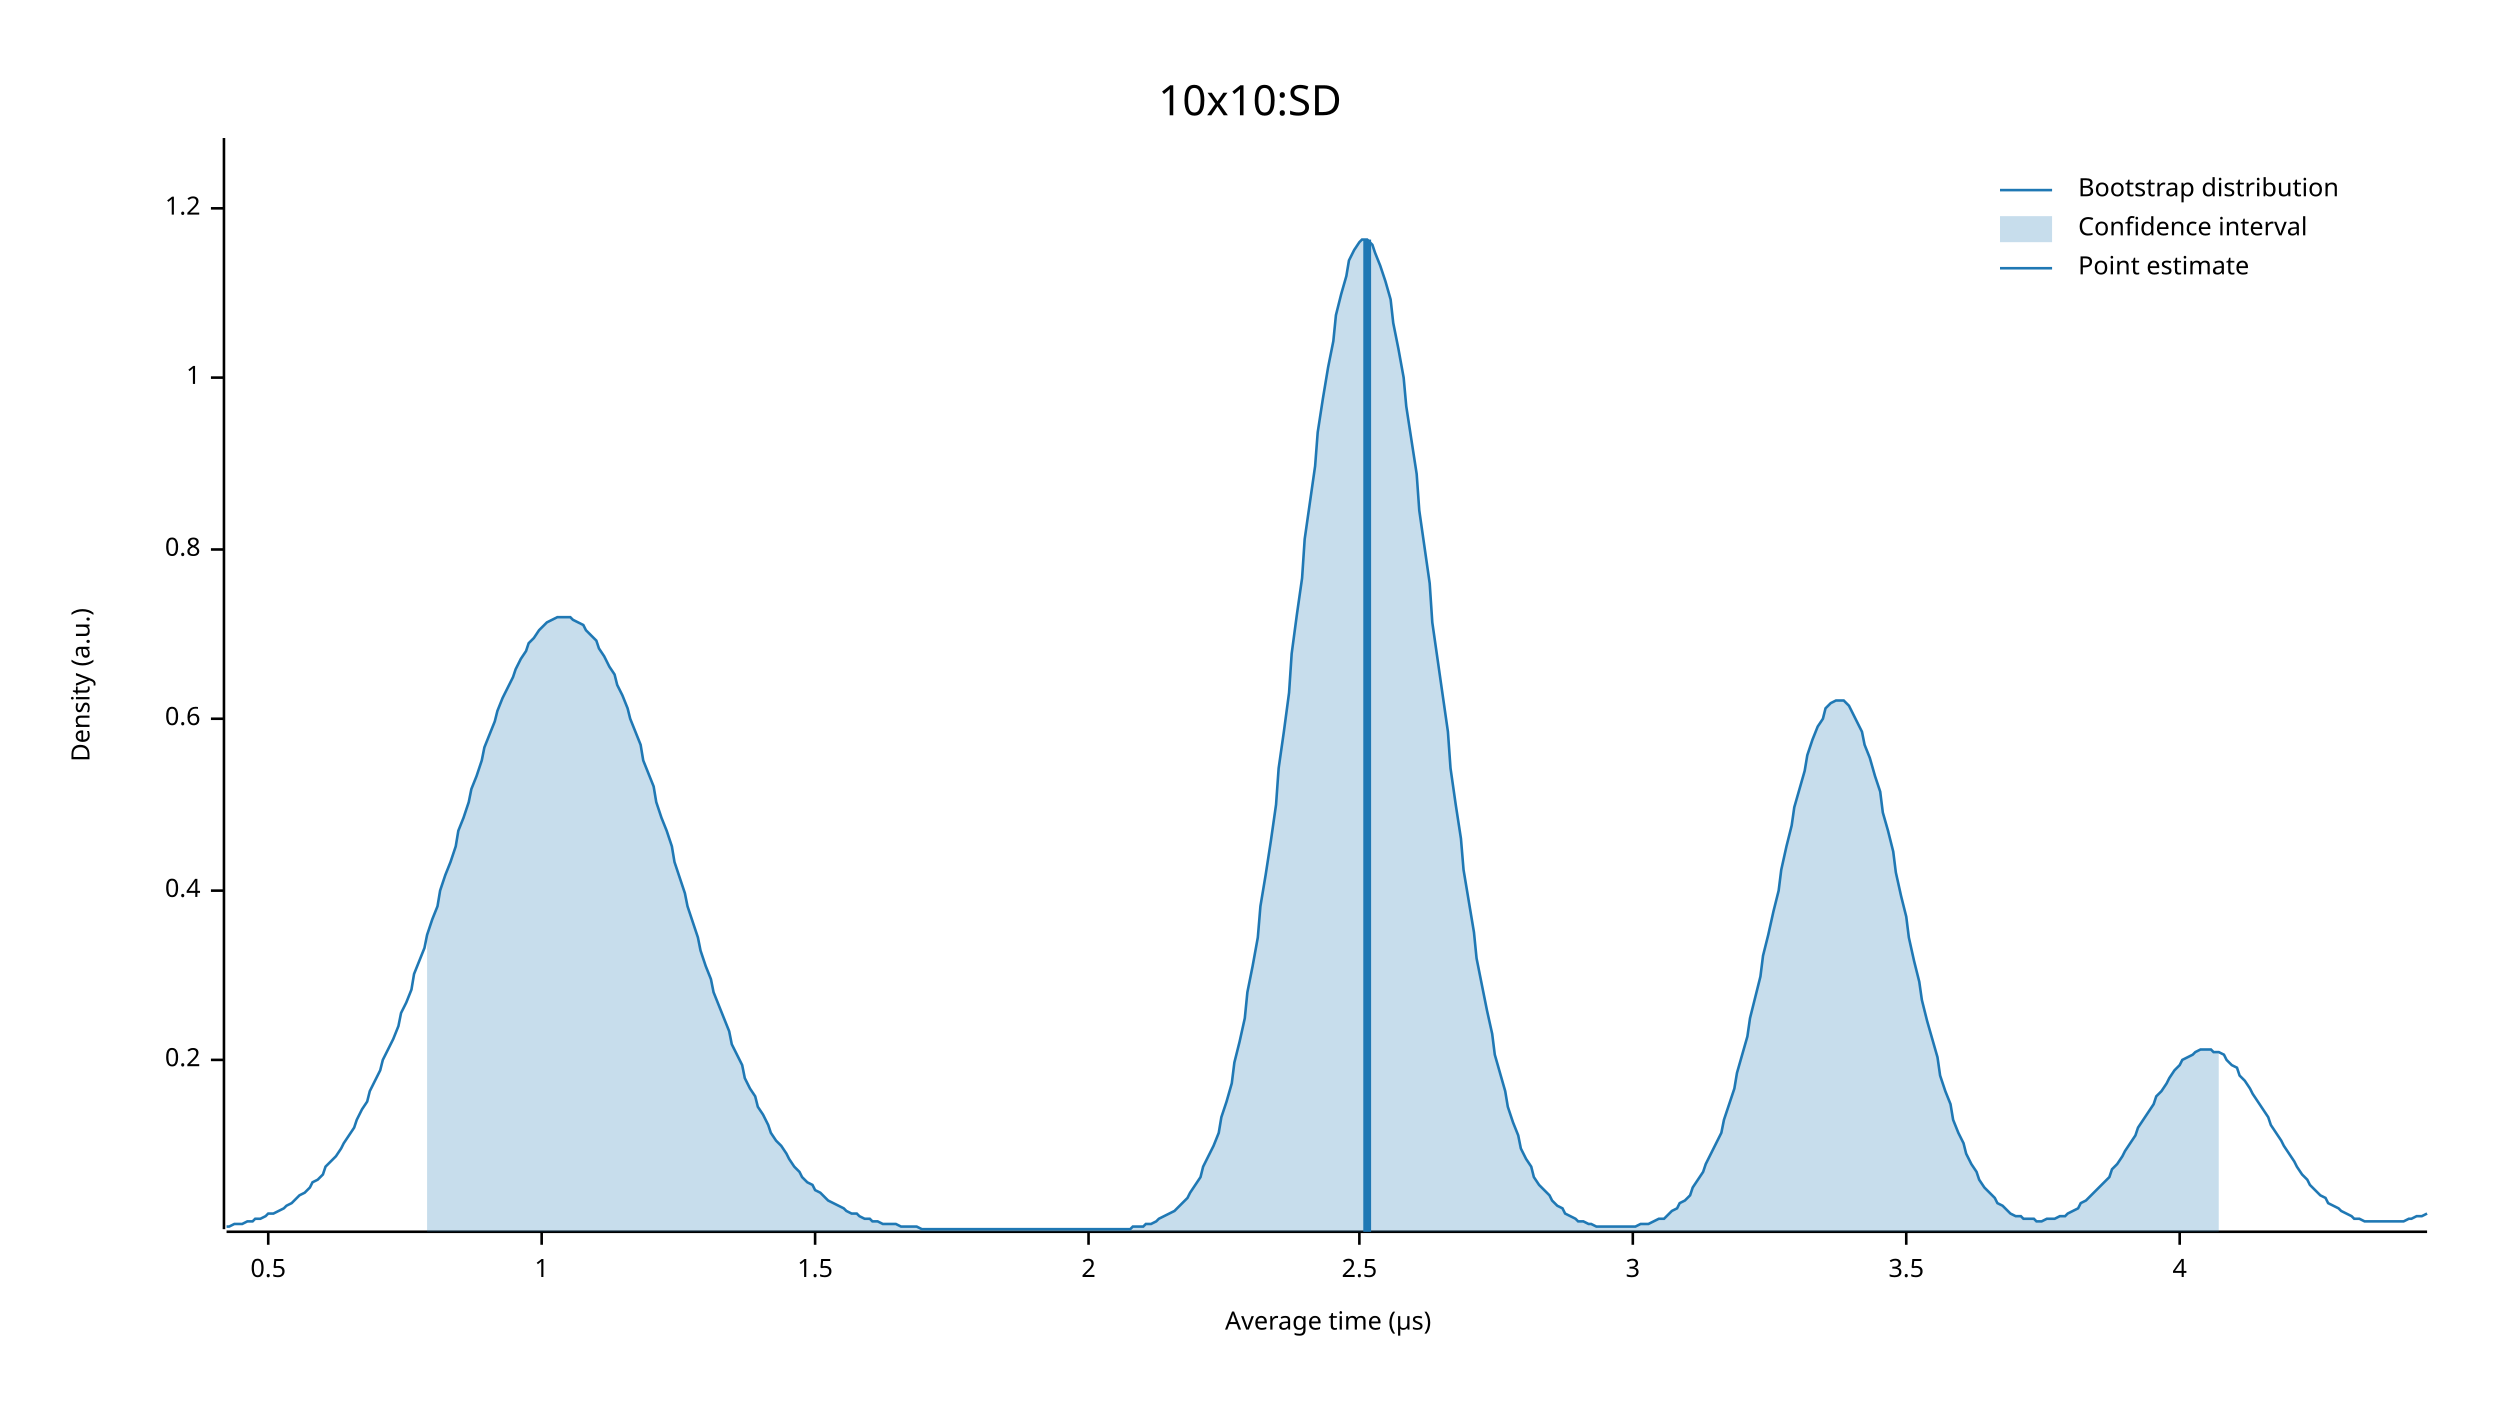
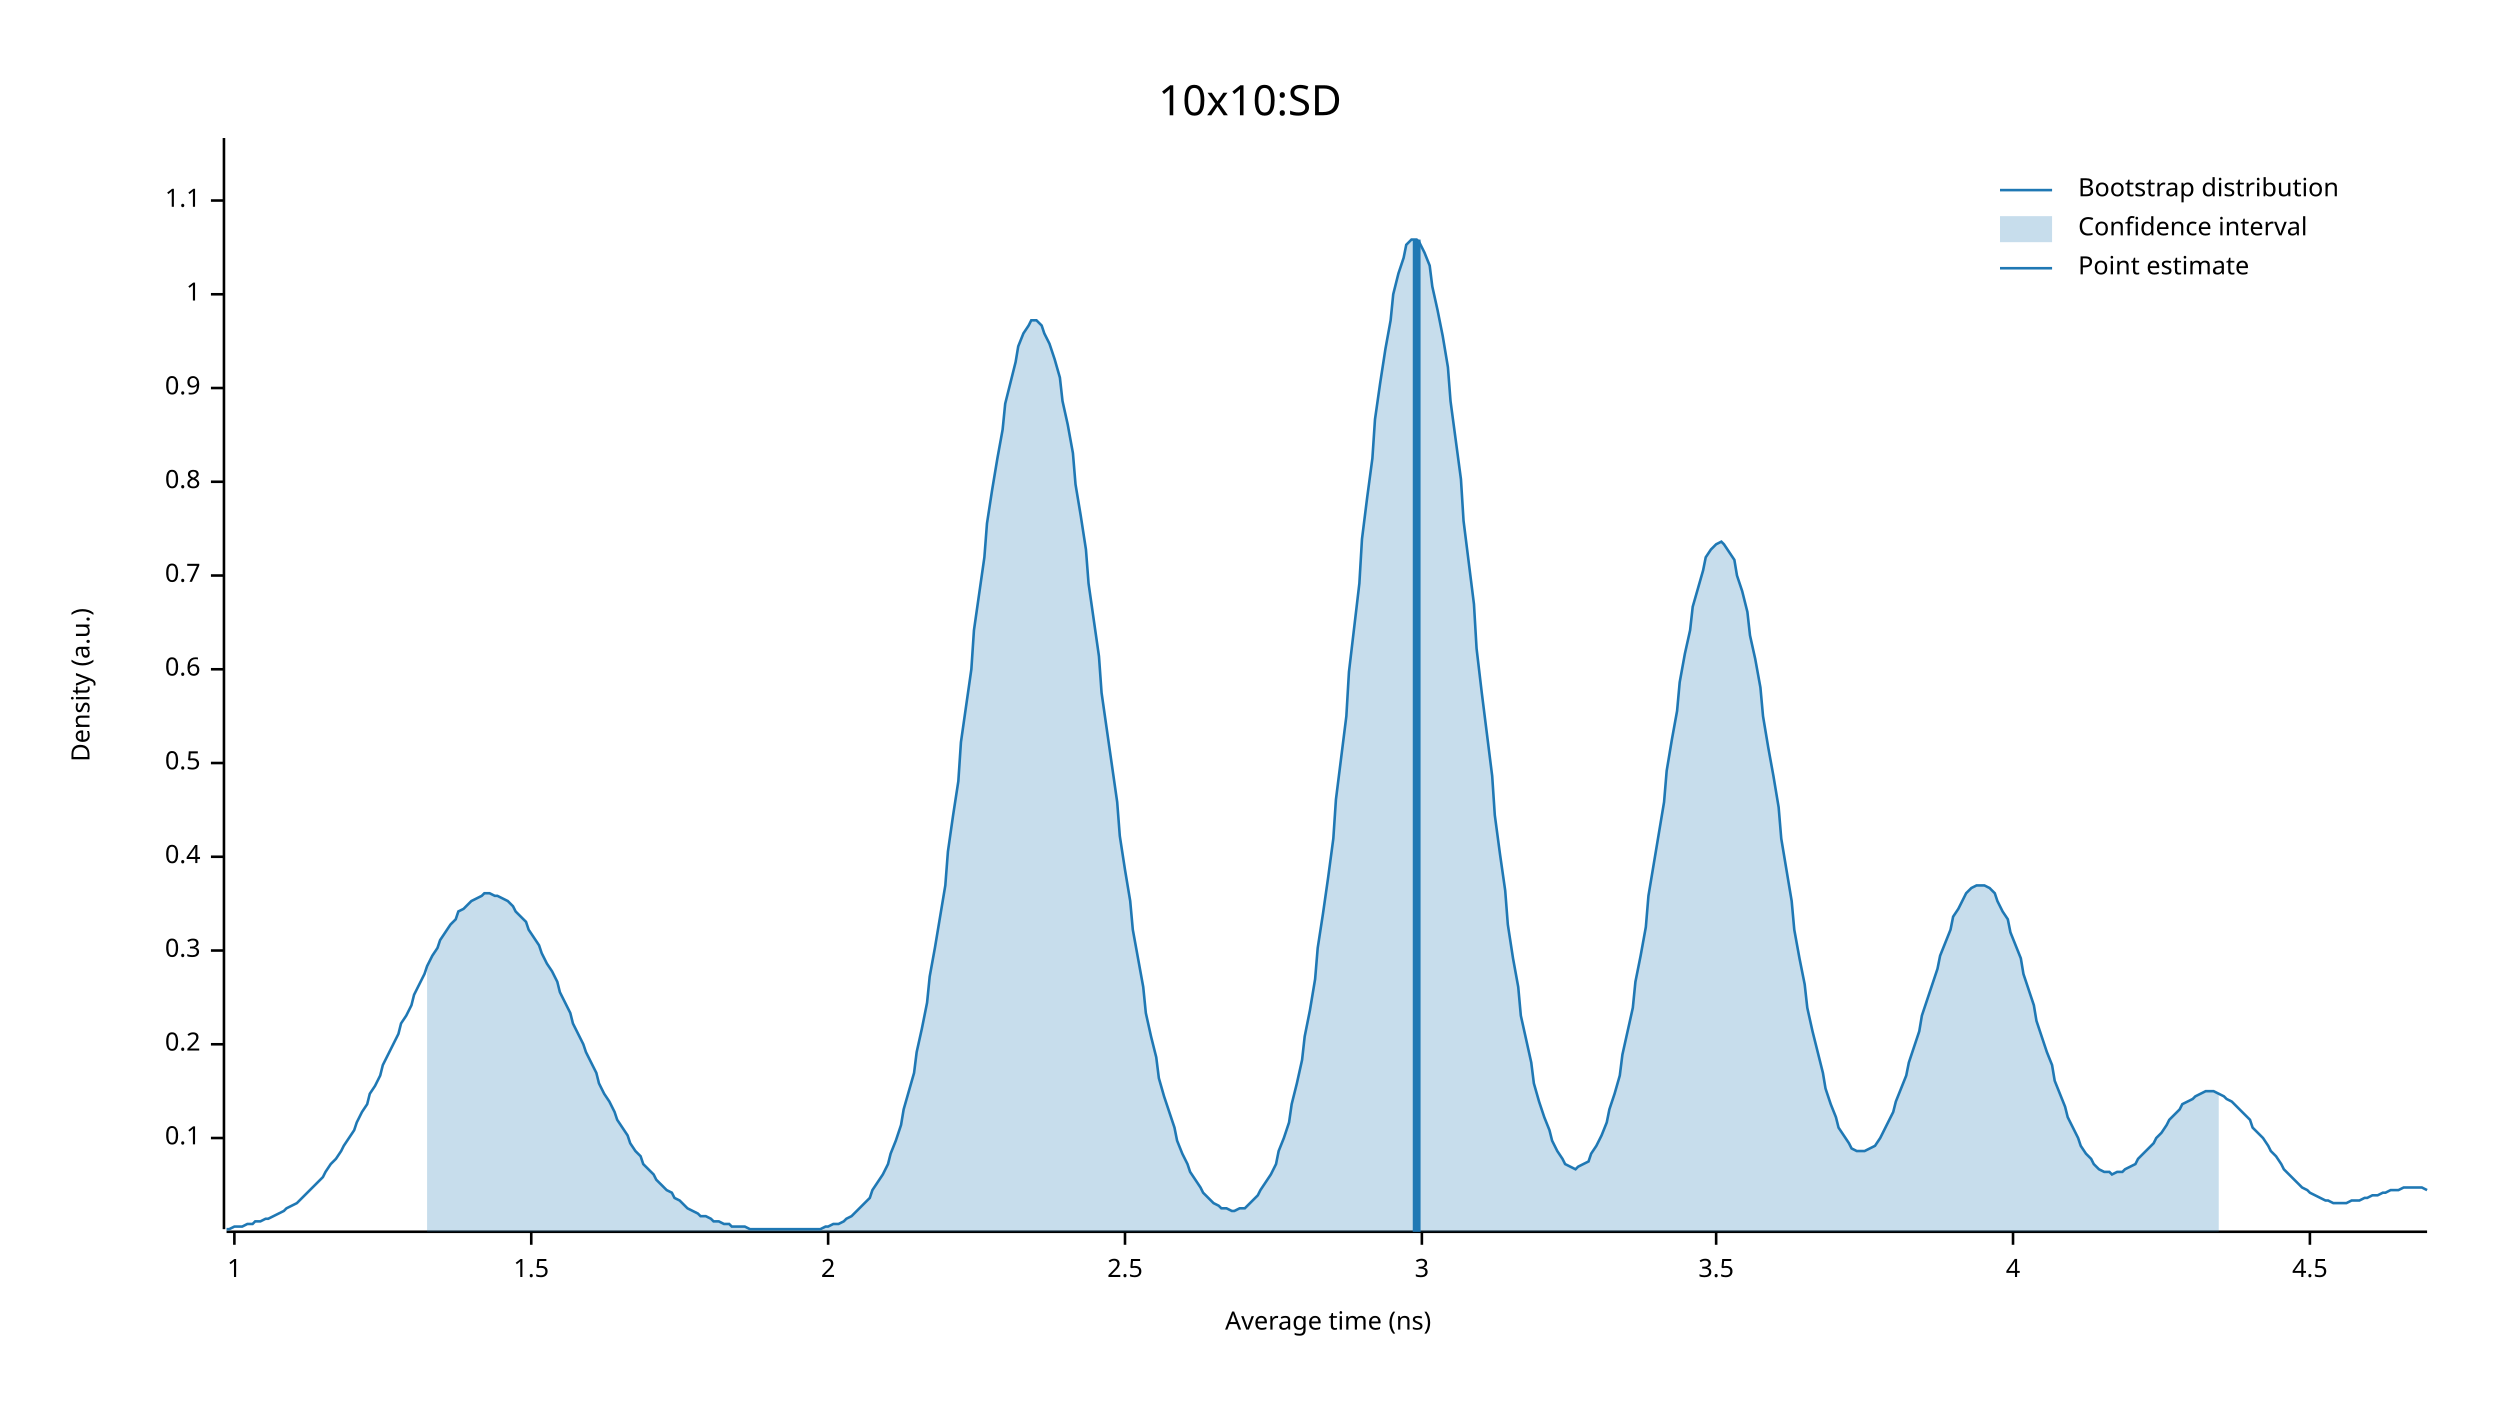
<svg xmlns="http://www.w3.org/2000/svg" width="960" height="540" viewBox="0 0 960 540">
  <text x="480" y="32" dy="0.76em" text-anchor="middle" font-family="sans-serif" font-size="16.129" opacity="1" fill="#000000">
10x10:SD
</text>
  <text x="27" y="263" dy="0.76em" text-anchor="middle" font-family="sans-serif" font-size="9.677" opacity="1" fill="#000000" transform="rotate(270, 27, 263)">
Density (a.u.)
</text>
  <text x="510" y="513" dy="-0.5ex" text-anchor="middle" font-family="sans-serif" font-size="9.677" opacity="1" fill="#000000">
- Average time (µs)
+ Average time (ns)
</text>
  <polyline fill="none" opacity="1" stroke="#000000" stroke-width="1" points="86,53 86,472 " />
-   <text x="77" y="407" dy="0.5ex" text-anchor="end" font-family="sans-serif" font-size="9.677" opacity="1" fill="#000000">
+   <text x="77" y="437" dy="0.5ex" text-anchor="end" font-family="sans-serif" font-size="9.677" opacity="1" fill="#000000">
+ 0.1
+ </text>
+   <polyline fill="none" opacity="1" stroke="#000000" stroke-width="1" points="81,437 86,437 " />
+   <text x="77" y="401" dy="0.5ex" text-anchor="end" font-family="sans-serif" font-size="9.677" opacity="1" fill="#000000">
0.2
</text>
-   <polyline fill="none" opacity="1" stroke="#000000" stroke-width="1" points="81,407 86,407 " />
-   <text x="77" y="342" dy="0.5ex" text-anchor="end" font-family="sans-serif" font-size="9.677" opacity="1" fill="#000000">
+   <polyline fill="none" opacity="1" stroke="#000000" stroke-width="1" points="81,401 86,401 " />
+   <text x="77" y="365" dy="0.5ex" text-anchor="end" font-family="sans-serif" font-size="9.677" opacity="1" fill="#000000">
+ 0.3
+ </text>
+   <polyline fill="none" opacity="1" stroke="#000000" stroke-width="1" points="81,365 86,365 " />
+   <text x="77" y="329" dy="0.5ex" text-anchor="end" font-family="sans-serif" font-size="9.677" opacity="1" fill="#000000">
0.4
</text>
-   <polyline fill="none" opacity="1" stroke="#000000" stroke-width="1" points="81,342 86,342 " />
-   <text x="77" y="276" dy="0.5ex" text-anchor="end" font-family="sans-serif" font-size="9.677" opacity="1" fill="#000000">
+   <polyline fill="none" opacity="1" stroke="#000000" stroke-width="1" points="81,329 86,329 " />
+   <text x="77" y="293" dy="0.5ex" text-anchor="end" font-family="sans-serif" font-size="9.677" opacity="1" fill="#000000">
+ 0.5
+ </text>
+   <polyline fill="none" opacity="1" stroke="#000000" stroke-width="1" points="81,293 86,293 " />
+   <text x="77" y="257" dy="0.5ex" text-anchor="end" font-family="sans-serif" font-size="9.677" opacity="1" fill="#000000">
0.6
</text>
-   <polyline fill="none" opacity="1" stroke="#000000" stroke-width="1" points="81,276 86,276 " />
-   <text x="77" y="211" dy="0.5ex" text-anchor="end" font-family="sans-serif" font-size="9.677" opacity="1" fill="#000000">
+   <polyline fill="none" opacity="1" stroke="#000000" stroke-width="1" points="81,257 86,257 " />
+   <text x="77" y="221" dy="0.5ex" text-anchor="end" font-family="sans-serif" font-size="9.677" opacity="1" fill="#000000">
+ 0.7
+ </text>
+   <polyline fill="none" opacity="1" stroke="#000000" stroke-width="1" points="81,221 86,221 " />
+   <text x="77" y="185" dy="0.5ex" text-anchor="end" font-family="sans-serif" font-size="9.677" opacity="1" fill="#000000">
0.8
</text>
-   <polyline fill="none" opacity="1" stroke="#000000" stroke-width="1" points="81,211 86,211 " />
-   <text x="77" y="145" dy="0.5ex" text-anchor="end" font-family="sans-serif" font-size="9.677" opacity="1" fill="#000000">
+   <polyline fill="none" opacity="1" stroke="#000000" stroke-width="1" points="81,185 86,185 " />
+   <text x="77" y="149" dy="0.5ex" text-anchor="end" font-family="sans-serif" font-size="9.677" opacity="1" fill="#000000">
+ 0.9
+ </text>
+   <polyline fill="none" opacity="1" stroke="#000000" stroke-width="1" points="81,149 86,149 " />
+   <text x="77" y="113" dy="0.5ex" text-anchor="end" font-family="sans-serif" font-size="9.677" opacity="1" fill="#000000">
1
</text>
-   <polyline fill="none" opacity="1" stroke="#000000" stroke-width="1" points="81,145 86,145 " />
-   <text x="77" y="80" dy="0.5ex" text-anchor="end" font-family="sans-serif" font-size="9.677" opacity="1" fill="#000000">
- 1.2
+   <polyline fill="none" opacity="1" stroke="#000000" stroke-width="1" points="81,113 86,113 " />
+   <text x="77" y="77" dy="0.5ex" text-anchor="end" font-family="sans-serif" font-size="9.677" opacity="1" fill="#000000">
+ 1.1
</text>
-   <polyline fill="none" opacity="1" stroke="#000000" stroke-width="1" points="81,80 86,80 " />
+   <polyline fill="none" opacity="1" stroke="#000000" stroke-width="1" points="81,77 86,77 " />
  <polyline fill="none" opacity="1" stroke="#000000" stroke-width="1" points="87,473 932,473 " />
-   <text x="103" y="483" dy="0.76em" text-anchor="middle" font-family="sans-serif" font-size="9.677" opacity="1" fill="#000000">
- 0.5
- </text>
-   <polyline fill="none" opacity="1" stroke="#000000" stroke-width="1" points="103,473 103,478 " />
-   <text x="208" y="483" dy="0.76em" text-anchor="middle" font-family="sans-serif" font-size="9.677" opacity="1" fill="#000000">
+   <text x="90" y="483" dy="0.76em" text-anchor="middle" font-family="sans-serif" font-size="9.677" opacity="1" fill="#000000">
1
</text>
-   <polyline fill="none" opacity="1" stroke="#000000" stroke-width="1" points="208,473 208,478 " />
-   <text x="313" y="483" dy="0.76em" text-anchor="middle" font-family="sans-serif" font-size="9.677" opacity="1" fill="#000000">
+   <polyline fill="none" opacity="1" stroke="#000000" stroke-width="1" points="90,473 90,478 " />
+   <text x="204" y="483" dy="0.76em" text-anchor="middle" font-family="sans-serif" font-size="9.677" opacity="1" fill="#000000">
1.5
</text>
-   <polyline fill="none" opacity="1" stroke="#000000" stroke-width="1" points="313,473 313,478 " />
-   <text x="418" y="483" dy="0.76em" text-anchor="middle" font-family="sans-serif" font-size="9.677" opacity="1" fill="#000000">
+   <polyline fill="none" opacity="1" stroke="#000000" stroke-width="1" points="204,473 204,478 " />
+   <text x="318" y="483" dy="0.76em" text-anchor="middle" font-family="sans-serif" font-size="9.677" opacity="1" fill="#000000">
2
</text>
-   <polyline fill="none" opacity="1" stroke="#000000" stroke-width="1" points="418,473 418,478 " />
-   <text x="522" y="483" dy="0.76em" text-anchor="middle" font-family="sans-serif" font-size="9.677" opacity="1" fill="#000000">
+   <polyline fill="none" opacity="1" stroke="#000000" stroke-width="1" points="318,473 318,478 " />
+   <text x="432" y="483" dy="0.76em" text-anchor="middle" font-family="sans-serif" font-size="9.677" opacity="1" fill="#000000">
2.5
</text>
-   <polyline fill="none" opacity="1" stroke="#000000" stroke-width="1" points="522,473 522,478 " />
-   <text x="627" y="483" dy="0.76em" text-anchor="middle" font-family="sans-serif" font-size="9.677" opacity="1" fill="#000000">
+   <polyline fill="none" opacity="1" stroke="#000000" stroke-width="1" points="432,473 432,478 " />
+   <text x="546" y="483" dy="0.76em" text-anchor="middle" font-family="sans-serif" font-size="9.677" opacity="1" fill="#000000">
3
</text>
-   <polyline fill="none" opacity="1" stroke="#000000" stroke-width="1" points="627,473 627,478 " />
-   <text x="732" y="483" dy="0.76em" text-anchor="middle" font-family="sans-serif" font-size="9.677" opacity="1" fill="#000000">
+   <polyline fill="none" opacity="1" stroke="#000000" stroke-width="1" points="546,473 546,478 " />
+   <text x="659" y="483" dy="0.76em" text-anchor="middle" font-family="sans-serif" font-size="9.677" opacity="1" fill="#000000">
3.5
</text>
-   <polyline fill="none" opacity="1" stroke="#000000" stroke-width="1" points="732,473 732,478 " />
-   <text x="837" y="483" dy="0.76em" text-anchor="middle" font-family="sans-serif" font-size="9.677" opacity="1" fill="#000000">
+   <polyline fill="none" opacity="1" stroke="#000000" stroke-width="1" points="659,473 659,478 " />
+   <text x="773" y="483" dy="0.76em" text-anchor="middle" font-family="sans-serif" font-size="9.677" opacity="1" fill="#000000">
4
</text>
-   <polyline fill="none" opacity="1" stroke="#000000" stroke-width="1" points="837,473 837,478 " />
-   <polyline fill="none" opacity="1" stroke="#1F78B4" stroke-width="1" points="87,471 88,471 90,470 92,470 93,470 95,469 97,469 98,468 100,468 102,467 103,466 105,466 107,465 109,464 110,463 112,462 114,460 115,459 117,458 119,456 120,454 122,453 124,451 125,448 127,446 129,444 131,441 132,439 134,436 136,433 137,430 139,426 141,423 142,419 144,415 146,411 147,407 149,403 151,399 153,394 154,389 156,385 158,380 159,374 161,369 163,364 164,359 166,353 168,348 169,342 171,336 173,331 175,325 176,319 178,314 180,308 181,303 183,298 185,292 186,287 188,282 190,277 191,273 193,268 195,264 197,260 198,257 200,253 202,250 203,247 205,245 207,242 208,241 210,239 212,238 214,237 215,237 217,237 219,237 220,238 222,239 224,240 225,242 227,244 229,246 230,249 232,252 234,256 236,259 237,263 239,267 241,272 242,276 244,281 246,286 247,292 249,297 251,302 252,308 254,314 256,319 258,325 259,331 261,337 263,343 264,348 266,354 268,360 269,365 271,371 273,376 274,381 276,386 278,391 280,396 281,401 283,405 285,409 286,414 288,418 290,421 291,425 293,428 295,432 296,435 298,438 300,440 302,443 303,445 305,448 307,450 308,452 310,454 312,455 313,457 315,458 317,460 318,461 320,462 322,463 324,464 325,465 327,466 329,466 330,467 332,468 334,468 335,469 337,469 339,470 341,470 342,470 344,470 346,471 347,471 349,471 351,471 352,471 354,472 356,472 357,472 359,472 361,472 363,472 364,472 366,472 368,472 369,472 371,472 373,472 374,472 376,472 378,472 379,472 381,472 383,472 385,472 386,472 388,472 390,472 391,472 393,472 395,472 396,472 398,472 400,472 401,472 403,472 405,472 407,472 408,472 410,472 412,472 413,472 415,472 417,472 418,472 420,472 422,472 423,472 425,472 427,472 429,472 430,472 432,472 434,472 435,471 437,471 439,471 440,470 442,470 444,469 445,468 447,467 449,466 451,465 452,464 454,462 456,460 457,458 459,455 461,452 462,448 464,444 466,440 468,435 469,429 471,423 473,416 474,408 476,400 478,391 479,381 481,371 483,360 484,348 486,336 488,323 490,309 491,295 493,281 495,266 496,251 498,236 500,222 501,207 503,193 505,179 506,166 508,153 510,141 512,131 513,121 515,113 517,106 518,100 520,96 522,93 523,92 525,92 527,94 528,97 530,102 532,108 534,115 535,124 537,134 539,145 540,156 542,169 544,182 545,196 547,210 549,224 550,239 552,253 554,267 556,281 557,295 559,309 561,322 562,334 564,346 566,358 567,368 569,378 571,388 573,397 574,405 576,412 578,419 579,425 581,431 583,436 584,441 586,445 588,448 589,452 591,455 593,457 595,459 596,461 598,463 600,464 601,466 603,467 605,468 606,469 608,469 610,470 611,470 613,471 615,471 617,471 618,471 620,471 622,471 623,471 625,471 627,471 628,471 630,470 632,470 633,470 635,469 637,468 639,468 640,467 642,465 644,464 645,462 647,461 649,459 650,456 652,453 654,450 655,447 657,443 659,439 661,435 662,430 664,424 666,418 667,412 669,405 671,398 672,391 674,383 676,375 677,367 679,359 681,350 683,342 684,334 686,325 688,317 689,310 691,303 693,296 694,290 696,284 698,279 700,276 701,272 703,270 705,269 706,269 708,269 710,271 711,273 713,277 715,281 716,286 718,291 720,298 722,304 723,312 725,319 727,327 728,335 730,344 732,352 733,360 735,369 737,377 738,384 740,392 742,399 744,406 745,413 747,419 749,424 750,430 752,435 754,439 755,443 757,447 759,450 760,453 762,456 764,458 766,460 767,462 769,463 771,465 772,466 774,467 776,467 777,468 779,468 781,468 782,469 784,469 786,468 788,468 789,468 791,467 793,467 794,466 796,465 798,464 799,462 801,461 803,459 804,458 806,456 808,454 810,452 811,449 813,447 815,444 816,442 818,439 820,436 821,433 823,430 825,427 827,424 828,421 830,419 832,416 833,414 835,411 837,409 838,407 840,406 842,405 843,404 845,403 847,403 849,403 850,404 852,404 854,405 855,407 857,409 859,410 860,413 862,415 864,418 865,420 867,423 869,426 871,429 872,432 874,435 876,438 877,440 879,443 881,446 882,448 884,451 886,453 887,455 889,457 891,459 893,460 894,462 896,463 898,464 899,465 901,466 903,467 904,468 906,468 908,469 909,469 911,469 913,469 915,469 916,469 918,469 920,469 921,469 923,469 925,468 926,468 928,467 930,467 932,466 " />
-   <polygon opacity="0.25" fill="#1F78B4" points="164,359 166,353 168,348 169,342 171,336 173,331 175,325 176,319 178,314 180,308 181,303 183,298 185,292 186,287 188,282 190,277 191,273 193,268 195,264 197,260 198,257 200,253 202,250 203,247 205,245 207,242 208,241 210,239 212,238 214,237 215,237 217,237 219,237 220,238 222,239 224,240 225,242 227,244 229,246 230,249 232,252 234,256 236,259 237,263 239,267 241,272 242,276 244,281 246,286 247,292 249,297 251,302 252,308 254,314 256,319 258,325 259,331 261,337 263,343 264,348 266,354 268,360 269,365 271,371 273,376 274,381 276,386 278,391 280,396 281,401 283,405 285,409 286,414 288,418 290,421 291,425 293,428 295,432 296,435 298,438 300,440 302,443 303,445 305,448 307,450 308,452 310,454 312,455 313,457 315,458 317,460 318,461 320,462 322,463 324,464 325,465 327,466 329,466 330,467 332,468 334,468 335,469 337,469 339,470 341,470 342,470 344,470 346,471 347,471 349,471 351,471 352,471 354,472 356,472 357,472 359,472 361,472 363,472 364,472 366,472 368,472 369,472 371,472 373,472 374,472 376,472 378,472 379,472 381,472 383,472 385,472 386,472 388,472 390,472 391,472 393,472 395,472 396,472 398,472 400,472 401,472 403,472 405,472 407,472 408,472 410,472 412,472 413,472 415,472 417,472 418,472 420,472 422,472 423,472 425,472 427,472 429,472 430,472 432,472 434,472 435,471 437,471 439,471 440,470 442,470 444,469 445,468 447,467 449,466 451,465 452,464 454,462 456,460 457,458 459,455 461,452 462,448 464,444 466,440 468,435 469,429 471,423 473,416 474,408 476,400 478,391 479,381 481,371 483,360 484,348 486,336 488,323 490,309 491,295 493,281 495,266 496,251 498,236 500,222 501,207 503,193 505,179 506,166 508,153 510,141 512,131 513,121 515,113 517,106 518,100 520,96 522,93 523,92 525,92 527,94 528,97 530,102 532,108 534,115 535,124 537,134 539,145 540,156 542,169 544,182 545,196 547,210 549,224 550,239 552,253 554,267 556,281 557,295 559,309 561,322 562,334 564,346 566,358 567,368 569,378 571,388 573,397 574,405 576,412 578,419 579,425 581,431 583,436 584,441 586,445 588,448 589,452 591,455 593,457 595,459 596,461 598,463 600,464 601,466 603,467 605,468 606,469 608,469 610,470 611,470 613,471 615,471 617,471 618,471 620,471 622,471 623,471 625,471 627,471 628,471 630,470 632,470 633,470 635,469 637,468 639,468 640,467 642,465 644,464 645,462 647,461 649,459 650,456 652,453 654,450 655,447 657,443 659,439 661,435 662,430 664,424 666,418 667,412 669,405 671,398 672,391 674,383 676,375 677,367 679,359 681,350 683,342 684,334 686,325 688,317 689,310 691,303 693,296 694,290 696,284 698,279 700,276 701,272 703,270 705,269 706,269 708,269 710,271 711,273 713,277 715,281 716,286 718,291 720,298 722,304 723,312 725,319 727,327 728,335 730,344 732,352 733,360 735,369 737,377 738,384 740,392 742,399 744,406 745,413 747,419 749,424 750,430 752,435 754,439 755,443 757,447 759,450 760,453 762,456 764,458 766,460 767,462 769,463 771,465 772,466 774,467 776,467 777,468 779,468 781,468 782,469 784,469 786,468 788,468 789,468 791,467 793,467 794,466 796,465 798,464 799,462 801,461 803,459 804,458 806,456 808,454 810,452 811,449 813,447 815,444 816,442 818,439 820,436 821,433 823,430 825,427 827,424 828,421 830,419 832,416 833,414 835,411 837,409 838,407 840,406 842,405 843,404 845,403 847,403 849,403 850,404 852,404 852,473 164,473 " />
-   <polyline fill="none" opacity="1" stroke="#1F78B4" stroke-width="3" points="525,473 525,92 " />
+   <polyline fill="none" opacity="1" stroke="#000000" stroke-width="1" points="773,473 773,478 " />
+   <text x="887" y="483" dy="0.76em" text-anchor="middle" font-family="sans-serif" font-size="9.677" opacity="1" fill="#000000">
+ 4.5
+ </text>
+   <polyline fill="none" opacity="1" stroke="#000000" stroke-width="1" points="887,473 887,478 " />
+   <polyline fill="none" opacity="1" stroke="#1F78B4" stroke-width="1" points="87,472 88,472 90,471 92,471 93,471 95,470 97,470 98,469 100,469 102,468 103,468 105,467 107,466 109,465 110,464 112,463 114,462 115,461 117,459 119,457 120,456 122,454 124,452 125,450 127,447 129,445 131,442 132,440 134,437 136,434 137,431 139,427 141,424 142,420 144,417 146,413 147,409 149,405 151,401 153,397 154,393 156,390 158,386 159,382 161,378 163,374 164,371 166,367 168,364 169,361 171,358 173,355 175,353 176,350 178,349 180,347 181,346 183,345 185,344 186,343 188,343 190,344 191,344 193,345 195,346 197,348 198,350 200,352 202,354 203,357 205,360 207,363 208,366 210,370 212,373 214,377 215,381 217,385 219,389 220,393 222,397 224,401 225,404 227,408 229,412 230,416 232,420 234,423 236,427 237,430 239,433 241,436 242,439 244,442 246,444 247,447 249,449 251,451 252,453 254,455 256,457 258,458 259,460 261,461 263,463 264,464 266,465 268,466 269,467 271,467 273,468 274,469 276,469 278,470 280,470 281,471 283,471 285,471 286,471 288,472 290,472 291,472 293,472 295,472 296,472 298,472 300,472 302,472 303,472 305,472 307,472 308,472 310,472 312,472 313,472 315,472 317,471 318,471 320,470 322,470 324,469 325,468 327,467 329,465 330,464 332,462 334,460 335,457 337,454 339,451 341,447 342,443 344,438 346,432 347,426 349,419 351,412 352,404 354,395 356,385 357,375 359,364 361,352 363,340 364,327 366,313 368,300 369,285 371,271 373,257 374,242 376,228 378,214 379,201 381,188 383,176 385,165 386,155 388,147 390,139 391,133 393,128 395,125 396,123 398,123 400,125 401,128 403,132 405,138 407,145 408,154 410,163 412,174 413,186 415,198 417,211 418,224 420,238 422,252 423,266 425,280 427,294 429,308 430,321 432,334 434,346 435,357 437,368 439,379 440,389 442,398 444,406 445,414 447,421 449,427 451,433 452,438 454,443 456,447 457,450 459,453 461,456 462,458 464,460 466,462 468,463 469,464 471,464 473,465 474,465 476,464 478,464 479,463 481,461 483,459 484,457 486,454 488,451 490,447 491,442 493,437 495,431 496,424 498,416 500,407 501,398 503,388 505,376 506,364 508,351 510,337 512,322 513,307 515,291 517,275 518,258 520,241 522,224 523,207 525,191 527,176 528,161 530,147 532,134 534,123 535,113 537,105 539,99 540,94 542,92 544,92 545,93 547,97 549,102 550,110 552,119 554,129 556,141 557,154 559,169 561,184 562,200 564,216 566,232 567,249 569,266 571,282 573,298 574,313 576,328 578,342 579,355 581,368 583,379 584,390 586,399 588,408 589,416 591,423 593,429 595,434 596,438 598,442 600,445 601,447 603,448 605,449 606,448 608,447 610,446 611,443 613,440 615,436 617,431 618,426 620,420 622,413 623,405 625,396 627,387 628,377 630,367 632,356 633,344 635,332 637,320 639,308 640,296 642,284 644,273 645,262 647,251 649,242 650,233 652,226 654,219 655,214 657,211 659,209 661,208 662,209 664,212 666,215 667,221 669,227 671,235 672,244 674,253 676,264 677,275 679,287 681,298 683,310 684,322 686,334 688,346 689,357 691,368 693,378 694,387 696,396 698,404 700,412 701,418 703,424 705,429 706,433 708,436 710,439 711,441 713,442 715,442 716,442 718,441 720,440 722,437 723,435 725,431 727,427 728,423 730,418 732,413 733,408 735,402 737,396 738,390 740,384 742,378 744,372 745,367 747,362 749,357 750,352 752,349 754,345 755,343 757,341 759,340 760,340 762,340 764,341 766,343 767,346 769,350 771,353 772,358 774,363 776,368 777,374 779,380 781,386 782,392 784,398 786,404 788,409 789,415 791,420 793,425 794,429 796,433 798,437 799,440 801,443 803,445 804,447 806,449 808,450 810,450 811,451 813,450 815,450 816,449 818,448 820,447 821,445 823,443 825,441 827,439 828,437 830,435 832,432 833,430 835,428 837,426 838,424 840,423 842,422 843,421 845,420 847,419 849,419 850,419 852,420 854,421 855,422 857,423 859,425 860,426 862,428 864,430 865,433 867,435 869,437 871,440 872,442 874,444 876,447 877,449 879,451 881,453 882,454 884,456 886,457 887,458 889,459 891,460 893,461 894,461 896,462 898,462 899,462 901,462 903,461 904,461 906,461 908,460 909,460 911,459 913,459 915,458 916,458 918,457 920,457 921,457 923,456 925,456 926,456 928,456 930,456 932,457 " />
+   <polygon opacity="0.25" fill="#1F78B4" points="164,371 166,367 168,364 169,361 171,358 173,355 175,353 176,350 178,349 180,347 181,346 183,345 185,344 186,343 188,343 190,344 191,344 193,345 195,346 197,348 198,350 200,352 202,354 203,357 205,360 207,363 208,366 210,370 212,373 214,377 215,381 217,385 219,389 220,393 222,397 224,401 225,404 227,408 229,412 230,416 232,420 234,423 236,427 237,430 239,433 241,436 242,439 244,442 246,444 247,447 249,449 251,451 252,453 254,455 256,457 258,458 259,460 261,461 263,463 264,464 266,465 268,466 269,467 271,467 273,468 274,469 276,469 278,470 280,470 281,471 283,471 285,471 286,471 288,472 290,472 291,472 293,472 295,472 296,472 298,472 300,472 302,472 303,472 305,472 307,472 308,472 310,472 312,472 313,472 315,472 317,471 318,471 320,470 322,470 324,469 325,468 327,467 329,465 330,464 332,462 334,460 335,457 337,454 339,451 341,447 342,443 344,438 346,432 347,426 349,419 351,412 352,404 354,395 356,385 357,375 359,364 361,352 363,340 364,327 366,313 368,300 369,285 371,271 373,257 374,242 376,228 378,214 379,201 381,188 383,176 385,165 386,155 388,147 390,139 391,133 393,128 395,125 396,123 398,123 400,125 401,128 403,132 405,138 407,145 408,154 410,163 412,174 413,186 415,198 417,211 418,224 420,238 422,252 423,266 425,280 427,294 429,308 430,321 432,334 434,346 435,357 437,368 439,379 440,389 442,398 444,406 445,414 447,421 449,427 451,433 452,438 454,443 456,447 457,450 459,453 461,456 462,458 464,460 466,462 468,463 469,464 471,464 473,465 474,465 476,464 478,464 479,463 481,461 483,459 484,457 486,454 488,451 490,447 491,442 493,437 495,431 496,424 498,416 500,407 501,398 503,388 505,376 506,364 508,351 510,337 512,322 513,307 515,291 517,275 518,258 520,241 522,224 523,207 525,191 527,176 528,161 530,147 532,134 534,123 535,113 537,105 539,99 540,94 542,92 544,92 545,93 547,97 549,102 550,110 552,119 554,129 556,141 557,154 559,169 561,184 562,200 564,216 566,232 567,249 569,266 571,282 573,298 574,313 576,328 578,342 579,355 581,368 583,379 584,390 586,399 588,408 589,416 591,423 593,429 595,434 596,438 598,442 600,445 601,447 603,448 605,449 606,448 608,447 610,446 611,443 613,440 615,436 617,431 618,426 620,420 622,413 623,405 625,396 627,387 628,377 630,367 632,356 633,344 635,332 637,320 639,308 640,296 642,284 644,273 645,262 647,251 649,242 650,233 652,226 654,219 655,214 657,211 659,209 661,208 662,209 664,212 666,215 667,221 669,227 671,235 672,244 674,253 676,264 677,275 679,287 681,298 683,310 684,322 686,334 688,346 689,357 691,368 693,378 694,387 696,396 698,404 700,412 701,418 703,424 705,429 706,433 708,436 710,439 711,441 713,442 715,442 716,442 718,441 720,440 722,437 723,435 725,431 727,427 728,423 730,418 732,413 733,408 735,402 737,396 738,390 740,384 742,378 744,372 745,367 747,362 749,357 750,352 752,349 754,345 755,343 757,341 759,340 760,340 762,340 764,341 766,343 767,346 769,350 771,353 772,358 774,363 776,368 777,374 779,380 781,386 782,392 784,398 786,404 788,409 789,415 791,420 793,425 794,429 796,433 798,437 799,440 801,443 803,445 804,447 806,449 808,450 810,450 811,451 813,450 815,450 816,449 818,448 820,447 821,445 823,443 825,441 827,439 828,437 830,435 832,432 833,430 835,428 837,426 838,424 840,423 842,422 843,421 845,420 847,419 849,419 850,419 852,420 852,473 164,473 " />
+   <polyline fill="none" opacity="1" stroke="#1F78B4" stroke-width="3" points="544,473 544,92 " />
  <text x="798" y="68" dy="0.76em" text-anchor="start" font-family="sans-serif" font-size="9.677" opacity="1" fill="#000000">
Bootstrap distribution
</text>
  <text x="798" y="83" dy="0.76em" text-anchor="start" font-family="sans-serif" font-size="9.677" opacity="1" fill="#000000">
Confidence interval
</text>
  <text x="798" y="98" dy="0.76em" text-anchor="start" font-family="sans-serif" font-size="9.677" opacity="1" fill="#000000">
Point estimate
</text>
  <polyline fill="none" opacity="1" stroke="#1F78B4" stroke-width="1" points="768,73 788,73 " />
  <rect x="768" y="83" width="20" height="10" opacity="0.25" fill="#1F78B4" stroke="none" />
  <polyline fill="none" opacity="1" stroke="#1F78B4" stroke-width="1" points="768,103 788,103 " />
</svg>
